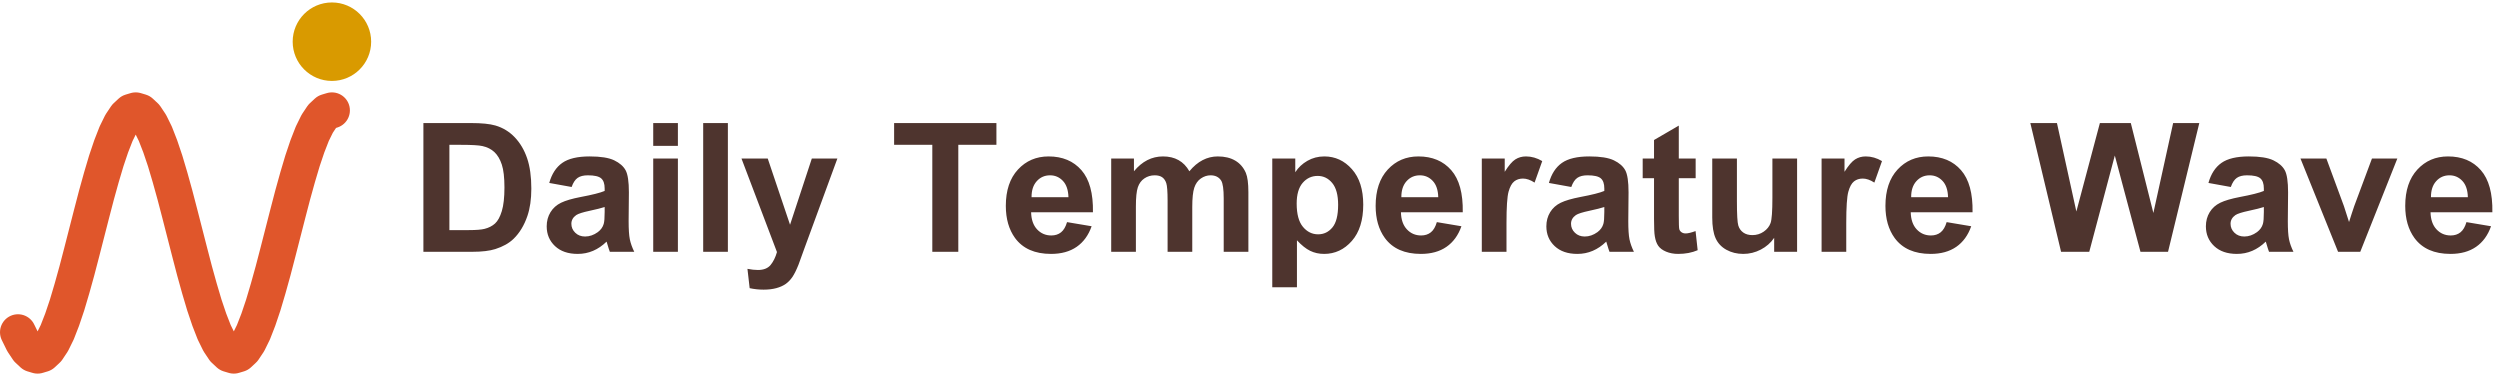
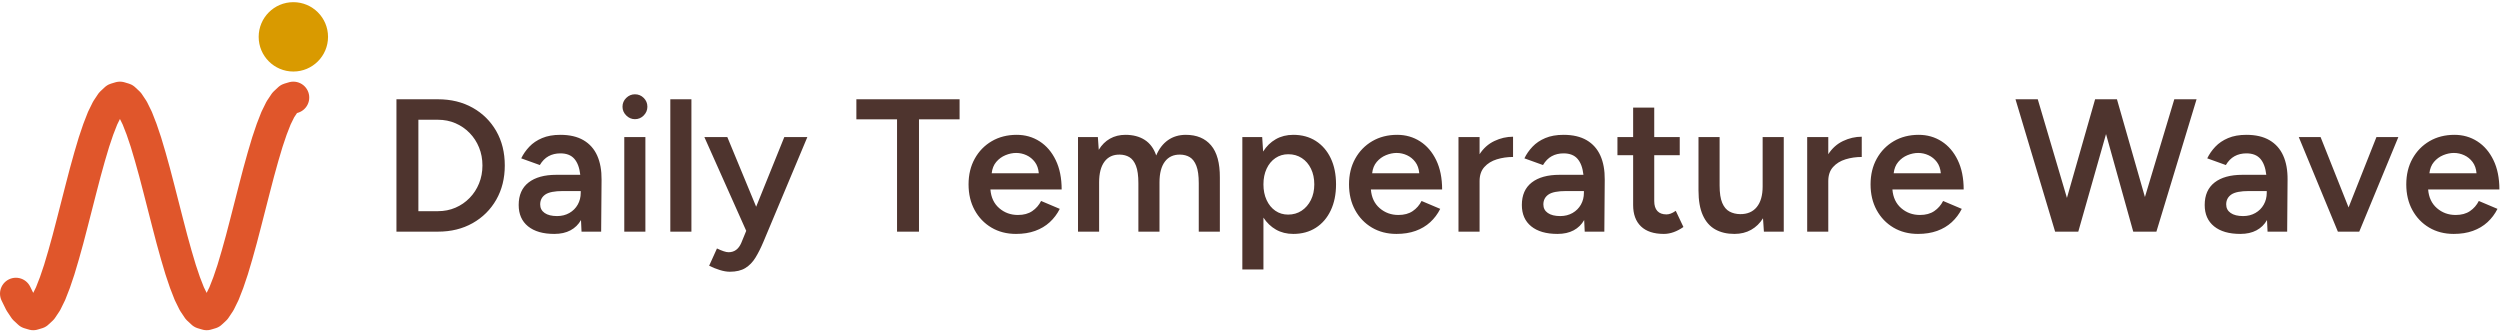
- <svg xmlns="http://www.w3.org/2000/svg" viewBox="0 0 1529 229">
+ <svg xmlns="http://www.w3.org/2000/svg" viewBox="0 0 1730 229">
  <g id="icon" transform="translate(-13 -7.5)">
    <circle cx="216" cy="33" r="24" fill="#d99a00" />
    <path d="M24.0 210.7 L27.0 216.8 L30.0 221.3 L33.0 224.1 L36.0 225.0 L39.0 224.1 L42.0 221.3 L45.0 216.8 L48.0 210.7 L51.0 203.0 L54.0 194.1 L57.0 184.0 L60.0 173.2 L63.0 161.7 L66.0 150.0 L69.0 138.3 L72.0 126.8 L75.0 116.0 L78.0 105.9 L81.0 97.0 L84.0 89.3 L87.0 83.2 L90.0 78.7 L93.0 75.9 L96.0 75.0 L99.0 75.9 L102.0 78.7 L105.0 83.2 L108.0 89.3 L111.0 97.0 L114.0 105.9 L117.0 116.0 L120.0 126.8 L123.0 138.3 L126.0 150.0 L129.0 161.7 L132.0 173.2 L135.0 184.0 L138.0 194.1 L141.0 203.0 L144.0 210.7 L147.0 216.8 L150.0 221.3 L153.0 224.1 L156.0 225.0 L159.0 224.1 L162.0 221.3 L165.0 216.8 L168.0 210.7 L171.0 203.0 L174.0 194.1 L177.0 184.0 L180.0 173.2 L183.0 161.7 L186.0 150.0 L189.0 138.3 L192.0 126.8 L195.0 116.0 L198.0 105.9 L201.0 97.0 L204.0 89.3 L207.0 83.2 L210.0 78.7 L213.0 75.9 L216.0 75.0" fill="none" stroke="#e0562b" stroke-width="22" stroke-linecap="round" stroke-linejoin="round" />
  </g>
-   <path id="wordmark" fill="#4e342e" d="M258.95 75.26H288.01Q297.84 75.26 302.99 76.76Q309.92 78.8 314.86 84.01Q319.8 89.22 322.38 96.77Q324.96 104.32 324.96 115.38Q324.96 125.1 322.54 132.14Q319.59 140.73 314.11 146.05Q309.97 150.08 302.94 152.33Q297.67 154 288.87 154H258.95ZM274.85 88.58V140.73H286.72Q293.38 140.73 296.33 139.98Q300.2 139.01 302.75 136.71Q305.3 134.4 306.91 129.1Q308.52 123.81 308.52 114.68Q308.52 105.55 306.91 100.67Q305.3 95.78 302.4 93.04Q299.5 90.3 295.04 89.33Q291.71 88.58 281.99 88.58ZM349.61 114.36 335.92 111.89Q338.23 103.62 343.87 99.64Q349.51 95.67 360.62 95.67Q370.72 95.67 375.66 98.06Q380.6 100.45 382.62 104.13Q384.63 107.81 384.63 117.64L384.47 135.25Q384.47 142.77 385.2 146.35Q385.92 149.92 387.91 154H372.98Q372.39 152.5 371.53 149.54Q371.15 148.2 370.99 147.77Q367.12 151.53 362.72 153.41Q358.31 155.29 353.32 155.29Q344.51 155.29 339.44 150.51Q334.36 145.73 334.36 138.42Q334.36 133.59 336.67 129.8Q338.98 126.02 343.14 124Q347.3 121.99 355.15 120.48Q365.73 118.5 369.81 116.78V115.27Q369.81 110.92 367.66 109.07Q365.51 107.22 359.55 107.22Q355.52 107.22 353.27 108.8Q351.01 110.39 349.61 114.36ZM369.81 126.61Q366.91 127.57 360.62 128.92Q354.34 130.26 352.41 131.55Q349.45 133.64 349.45 136.87Q349.45 140.04 351.82 142.34Q354.18 144.65 357.83 144.65Q361.91 144.65 365.62 141.97Q368.36 139.93 369.22 136.97Q369.81 135.04 369.81 129.62ZM399.51 89.22V75.26H414.6V89.22ZM399.51 154V96.96H414.6V154ZM430.07 154V75.26H445.17V154ZM453.49 96.96H469.55L483.19 137.46L496.51 96.96H512.14L492 151.85L488.4 161.79Q486.42 166.78 484.62 169.42Q482.82 172.05 480.48 173.69Q478.14 175.32 474.73 176.24Q471.32 177.15 467.03 177.15Q462.67 177.15 458.49 176.24L457.14 164.42Q460.69 165.12 463.53 165.12Q468.8 165.12 471.32 162.03Q473.85 158.94 475.19 154.16ZM570.2 154V88.58H546.84V75.26H609.41V88.58H586.1V154ZM652.6 135.85 667.64 138.37Q664.74 146.64 658.48 150.97Q652.22 155.29 642.82 155.29Q627.94 155.29 620.8 145.57Q615.16 137.78 615.16 125.91Q615.16 111.73 622.57 103.7Q629.98 95.67 641.32 95.67Q654.05 95.67 661.41 104.08Q668.76 112.48 668.44 129.83H630.63Q630.79 136.54 634.28 140.28Q637.77 144.01 642.98 144.01Q646.53 144.01 648.94 142.08Q651.36 140.14 652.6 135.85ZM653.46 120.59Q653.29 114.04 650.07 110.63Q646.85 107.22 642.23 107.22Q637.29 107.22 634.07 110.82Q630.84 114.42 630.9 120.59ZM679.61 96.96H693.52V104.75Q700.99 95.67 711.3 95.67Q716.78 95.67 720.81 97.93Q724.84 100.18 727.42 104.75Q731.18 100.18 735.53 97.93Q739.88 95.67 744.82 95.67Q751.1 95.67 755.45 98.22Q759.8 100.77 761.95 105.71Q763.51 109.37 763.51 117.53V154H748.42V121.4Q748.42 112.91 746.86 110.44Q744.76 107.22 740.41 107.22Q737.25 107.22 734.45 109.15Q731.66 111.08 730.42 114.82Q729.19 118.55 729.19 126.61V154H714.1V122.74Q714.1 114.42 713.29 112Q712.48 109.58 710.79 108.4Q709.1 107.22 706.2 107.22Q702.71 107.22 699.92 109.1Q697.12 110.98 695.91 114.52Q694.71 118.07 694.71 126.29V154H679.61ZM778.12 96.96H792.19V105.34Q794.93 101.04 799.6 98.36Q804.28 95.67 809.97 95.67Q819.91 95.67 826.83 103.46Q833.76 111.25 833.76 125.16Q833.76 139.44 826.78 147.37Q819.8 155.29 809.86 155.29Q805.14 155.29 801.3 153.41Q797.46 151.53 793.21 146.96V175.7H778.12ZM793.05 124.51Q793.05 134.13 796.86 138.72Q800.68 143.31 806.16 143.31Q811.42 143.31 814.91 139.1Q818.4 134.88 818.4 125.26Q818.4 116.29 814.8 111.94Q811.21 107.59 805.89 107.59Q800.36 107.59 796.7 111.86Q793.05 116.13 793.05 124.51ZM878.77 135.85 893.81 138.37Q890.91 146.64 884.65 150.97Q878.4 155.29 869 155.29Q854.12 155.29 846.98 145.57Q841.34 137.78 841.34 125.91Q841.34 111.73 848.75 103.7Q856.16 95.67 867.49 95.67Q880.22 95.67 887.58 104.08Q894.94 112.48 894.62 129.83H856.81Q856.97 136.54 860.46 140.28Q863.95 144.01 869.16 144.01Q872.7 144.01 875.12 142.08Q877.54 140.14 878.77 135.85ZM879.63 120.59Q879.47 114.04 876.25 110.63Q873.03 107.22 868.41 107.22Q863.47 107.22 860.24 110.82Q857.02 114.42 857.07 120.59ZM921.37 154H906.27V96.96H920.29V105.07Q923.89 99.32 926.76 97.5Q929.64 95.67 933.29 95.67Q938.45 95.67 943.23 98.52L938.55 111.68Q934.74 109.21 931.46 109.21Q928.29 109.21 926.09 110.95Q923.89 112.7 922.63 117.26Q921.37 121.83 921.37 136.38ZM961 114.36 947.31 111.89Q949.62 103.62 955.26 99.64Q960.9 95.67 972.02 95.67Q982.11 95.67 987.05 98.06Q992 100.45 994.01 104.13Q996.02 107.81 996.02 117.64L995.86 135.25Q995.86 142.77 996.59 146.35Q997.31 149.92 999.3 154H984.37Q983.78 152.5 982.92 149.54Q982.54 148.2 982.38 147.77Q978.51 151.53 974.11 153.41Q969.71 155.29 964.71 155.29Q955.9 155.29 950.83 150.51Q945.75 145.73 945.75 138.42Q945.75 133.59 948.06 129.8Q950.37 126.02 954.53 124Q958.7 121.99 966.54 120.48Q977.12 118.5 981.2 116.78V115.27Q981.2 110.92 979.05 109.07Q976.9 107.22 970.94 107.22Q966.91 107.22 964.66 108.8Q962.4 110.39 961 114.36ZM981.2 126.61Q978.3 127.57 972.02 128.92Q965.73 130.26 963.8 131.55Q960.84 133.64 960.84 136.87Q960.84 140.04 963.21 142.34Q965.57 144.65 969.22 144.65Q973.3 144.65 977.01 141.97Q979.75 139.93 980.61 136.97Q981.2 135.04 981.2 129.62ZM1037.06 96.96V108.99H1026.75V131.98Q1026.75 138.96 1027.04 140.12Q1027.34 141.27 1028.39 142.02Q1029.43 142.77 1030.94 142.77Q1033.03 142.77 1037.01 141.32L1038.29 153.03Q1033.03 155.29 1026.37 155.29Q1022.29 155.29 1019.01 153.92Q1015.74 152.55 1014.21 150.37Q1012.67 148.2 1012.08 144.49Q1011.6 141.86 1011.6 133.86V108.99H1004.67V96.96H1011.6V85.63L1026.75 76.82V96.96ZM1085.08 154V145.46Q1081.96 150.03 1076.89 152.66Q1071.81 155.29 1066.17 155.29Q1060.42 155.29 1055.86 152.76Q1051.29 150.24 1049.25 145.67Q1047.21 141.11 1047.21 133.05V96.96H1062.3V123.17Q1062.3 135.2 1063.14 137.91Q1063.97 140.63 1066.17 142.21Q1068.37 143.79 1071.76 143.79Q1075.62 143.79 1078.69 141.67Q1081.75 139.55 1082.88 136.41Q1084 133.27 1084 121.02V96.96H1099.1V154ZM1129.17 154H1114.08V96.96H1128.1V105.07Q1131.7 99.32 1134.57 97.5Q1137.45 95.67 1141.1 95.67Q1146.25 95.67 1151.03 98.52L1146.36 111.68Q1142.55 109.21 1139.27 109.21Q1136.1 109.21 1133.9 110.95Q1131.7 112.7 1130.44 117.26Q1129.17 121.83 1129.17 136.38ZM1190.57 135.85 1205.6 138.37Q1202.7 146.64 1196.45 150.97Q1190.19 155.29 1180.79 155.29Q1165.91 155.29 1158.77 145.57Q1153.13 137.78 1153.13 125.91Q1153.13 111.73 1160.54 103.7Q1167.95 95.67 1179.29 95.67Q1192.02 95.67 1199.37 104.08Q1206.73 112.48 1206.41 129.83H1168.6Q1168.76 136.54 1172.25 140.28Q1175.74 144.01 1180.95 144.01Q1184.5 144.01 1186.91 142.08Q1189.33 140.14 1190.57 135.85ZM1191.42 120.59Q1191.26 114.04 1188.04 110.63Q1184.82 107.22 1180.2 107.22Q1175.26 107.22 1172.04 110.82Q1168.81 114.42 1168.87 120.59ZM1260.55 154 1241.75 75.26H1258.03L1269.9 129.35L1284.29 75.26H1303.2L1317 130.26L1329.09 75.26H1345.09L1325.97 154H1309.11L1293.42 95.13L1277.79 154ZM1364.37 114.36 1350.68 111.89Q1352.99 103.62 1358.63 99.64Q1364.27 95.67 1375.38 95.67Q1385.48 95.67 1390.42 98.06Q1395.37 100.45 1397.38 104.13Q1399.39 107.81 1399.39 117.64L1399.23 135.25Q1399.23 142.77 1399.96 146.35Q1400.68 149.92 1402.67 154H1387.74Q1387.15 152.5 1386.29 149.54Q1385.91 148.2 1385.75 147.77Q1381.88 151.53 1377.48 153.41Q1373.08 155.29 1368.08 155.29Q1359.27 155.29 1354.2 150.51Q1349.12 145.73 1349.12 138.42Q1349.12 133.59 1351.43 129.8Q1353.74 126.02 1357.9 124Q1362.06 121.99 1369.91 120.48Q1380.49 118.5 1384.57 116.78V115.27Q1384.57 110.92 1382.42 109.07Q1380.27 107.22 1374.31 107.22Q1370.28 107.22 1368.03 108.8Q1365.77 110.39 1364.37 114.36ZM1384.57 126.61Q1381.67 127.57 1375.38 128.92Q1369.1 130.26 1367.17 131.55Q1364.21 133.64 1364.21 136.87Q1364.21 140.04 1366.58 142.34Q1368.94 144.65 1372.59 144.65Q1376.67 144.65 1380.38 141.97Q1383.12 139.93 1383.98 136.97Q1384.57 135.04 1384.57 129.62ZM1429.96 154 1406.97 96.96H1422.81L1433.55 126.07L1436.67 135.79Q1437.9 132.09 1438.23 130.9Q1438.98 128.49 1439.84 126.07L1450.69 96.96H1466.21L1443.54 154ZM1508.48 135.85 1523.52 138.37Q1520.62 146.64 1514.36 150.97Q1508.1 155.29 1498.71 155.29Q1483.83 155.29 1476.68 145.57Q1471.04 137.78 1471.04 125.91Q1471.04 111.73 1478.46 103.7Q1485.87 95.67 1497.2 95.67Q1509.93 95.67 1517.29 104.08Q1524.65 112.48 1524.33 129.83H1486.51Q1486.67 136.54 1490.17 140.28Q1493.66 144.01 1498.87 144.01Q1502.41 144.01 1504.83 142.08Q1507.25 140.14 1508.48 135.85ZM1509.34 120.59Q1509.18 114.04 1505.96 110.63Q1502.73 107.22 1498.11 107.22Q1493.17 107.22 1489.95 110.82Q1486.73 114.42 1486.78 120.59Z" />
+   <path id="wordmark" fill="#4e342e" d="M274.34 160.30V68.70H303.09Q316.65 68.70 327.07 74.55Q337.50 80.40 343.41 90.71Q349.31 101.02 349.31 114.50Q349.31 127.85 343.41 138.19Q337.50 148.52 327.07 154.41Q316.65 160.30 303.09 160.30ZM289.52 146.13H303.09Q309.59 146.13 315.18 143.72Q320.77 141.31 324.97 136.99Q329.18 132.68 331.51 126.92Q333.85 121.17 333.85 114.50Q333.85 107.83 331.51 102.08Q329.18 96.32 324.97 92.01Q320.77 87.69 315.18 85.28Q309.59 82.87 303.09 82.87H289.52ZM383.59 161.87Q371.88 161.87 365.40 156.62Q358.93 151.36 358.93 141.85Q358.93 131.60 365.78 126.28Q372.63 120.97 384.99 120.97H401.55Q400.74 113.69 397.45 109.91Q394.17 106.13 387.80 106.13Q383.13 106.13 379.56 108.11Q375.99 110.09 373.56 114.21L360.68 109.57Q362.77 105.24 366.29 101.52Q369.80 97.81 375.11 95.56Q380.41 93.30 387.80 93.30Q397.41 93.30 403.78 97.02Q410.15 100.74 413.26 107.67Q416.37 114.59 416.28 124.39L416.00 160.30H402.42L402.05 152.27Q399.42 156.90 394.77 159.39Q390.13 161.87 383.59 161.87ZM385.50 149.52Q390.28 149.52 394.00 147.39Q397.72 145.26 399.79 141.60Q401.86 137.94 401.86 133.42V132.20H389.60Q380.84 132.20 377.33 134.63Q373.81 137.07 373.81 141.47Q373.81 145.24 376.89 147.38Q379.97 149.52 385.50 149.52ZM432.00 160.30V94.87H446.61V160.30ZM439.38 82.47Q435.93 82.47 433.35 79.89Q430.77 77.31 430.77 73.86Q430.77 70.29 433.35 67.77Q435.93 65.25 439.38 65.25Q442.95 65.25 445.47 67.77Q447.99 70.29 447.99 73.86Q447.99 77.31 445.47 79.89Q442.95 82.47 439.38 82.47ZM463.86 160.30V68.70H478.46V160.30ZM505.02 188.04Q501.86 188.04 498.03 186.83Q494.19 185.63 490.73 183.89L496.14 171.93Q498.70 173.18 500.75 173.86Q502.79 174.54 504.16 174.54Q507.22 174.54 509.42 172.90Q511.61 171.26 512.96 168.10L516.39 159.74L487.43 94.87H503.31L523.26 143.06L542.73 94.87H558.68L528.31 167.28Q525.67 173.56 522.81 178.24Q519.95 182.92 515.79 185.48Q511.63 188.04 505.02 188.04ZM620.75 160.30V82.59H592.61V68.70H664.03V82.59H635.94V160.30ZM703.08 161.87Q693.47 161.87 686.07 157.49Q678.67 153.10 674.45 145.38Q670.24 137.66 670.24 127.59Q670.24 117.51 674.53 109.79Q678.82 102.07 686.33 97.68Q693.83 93.30 703.56 93.30Q712.38 93.30 719.42 97.82Q726.46 102.33 730.56 110.81Q734.67 119.29 734.67 131.13H685.37Q686.02 139.34 691.46 144.05Q696.89 148.76 704.40 148.76Q710.39 148.76 714.33 146.07Q718.27 143.37 720.44 139.07L733.36 144.54Q730.68 149.85 726.41 153.77Q722.14 157.68 716.30 159.78Q710.47 161.87 703.08 161.87ZM686.25 119.90H718.85Q718.46 115.21 716.12 112.11Q713.78 109.01 710.37 107.43Q706.95 105.84 703.18 105.84Q699.54 105.84 695.80 107.38Q692.06 108.92 689.41 112.04Q686.77 115.15 686.25 119.90ZM745.98 160.30V94.87H759.73L760.34 103.67Q763.41 98.59 768.10 95.95Q772.79 93.30 778.81 93.30Q786.70 93.30 792.16 96.81Q797.62 100.31 800.10 107.58Q803.02 100.65 808.26 96.97Q813.51 93.30 820.59 93.30Q831.88 93.30 838.05 100.57Q844.22 107.84 844.14 122.87V160.30H829.54V126.80Q829.54 118.98 827.87 114.73Q826.20 110.48 823.33 108.76Q820.47 107.04 816.64 106.99Q809.80 106.87 806.08 111.86Q802.37 116.84 802.37 126.16V160.30H787.76V126.80Q787.76 118.98 786.09 114.73Q784.42 110.48 781.55 108.76Q778.69 107.04 774.86 106.99Q768.02 106.87 764.30 111.86Q760.59 116.84 760.59 126.16V160.30ZM859.70 186.47V94.87H873.44L874.08 104.87Q877.53 99.37 882.83 96.34Q888.13 93.30 894.97 93.30Q903.89 93.30 910.53 97.54Q917.18 101.79 920.86 109.48Q924.54 117.17 924.54 127.59Q924.54 137.87 920.86 145.63Q917.18 153.38 910.53 157.63Q903.89 161.87 894.97 161.87Q888.19 161.87 882.97 158.89Q877.76 155.91 874.30 150.59V186.47ZM891.37 148.50Q896.65 148.50 900.71 145.82Q904.76 143.14 907.13 138.42Q909.49 133.71 909.49 127.58Q909.49 121.46 907.20 116.75Q904.92 112.04 900.85 109.38Q896.79 106.73 891.50 106.73Q886.50 106.73 882.59 109.38Q878.68 112.04 876.49 116.76Q874.30 121.47 874.30 127.59Q874.30 133.71 876.49 138.44Q878.67 143.17 882.53 145.84Q886.38 148.50 891.37 148.50ZM966.37 161.87Q956.76 161.87 949.36 157.49Q941.95 153.10 937.74 145.38Q933.52 137.66 933.52 127.59Q933.52 117.51 937.81 109.79Q942.10 102.07 949.61 97.68Q957.12 93.30 966.84 93.30Q975.66 93.30 982.70 97.82Q989.74 102.33 993.85 110.81Q997.95 119.29 997.95 131.13H948.65Q949.30 139.34 954.74 144.05Q960.18 148.76 967.68 148.76Q973.68 148.76 977.62 146.07Q981.56 143.37 983.72 139.07L996.64 144.54Q993.97 149.85 989.70 153.77Q985.42 157.68 979.59 159.78Q973.76 161.87 966.37 161.87ZM949.53 119.90H982.13Q981.74 115.21 979.40 112.11Q977.07 109.01 973.65 107.43Q970.23 105.84 966.46 105.84Q962.83 105.84 959.08 107.38Q955.34 108.92 952.70 112.04Q950.05 115.15 949.53 119.90ZM1009.27 160.30V94.87H1023.87V106.72Q1027.84 100.57 1034.09 97.59Q1040.34 94.61 1047.03 94.61V108.62Q1041.11 108.62 1035.81 110.25Q1030.51 111.88 1027.19 115.56Q1023.87 119.24 1023.87 125.29V160.30ZM1077.78 161.87Q1066.08 161.87 1059.60 156.62Q1053.12 151.36 1053.12 141.85Q1053.12 131.60 1059.98 126.28Q1066.83 120.97 1079.19 120.97H1095.74Q1094.94 113.69 1091.65 109.91Q1088.36 106.13 1082.00 106.13Q1077.33 106.13 1073.76 108.11Q1070.19 110.09 1067.76 114.21L1054.88 109.57Q1056.97 105.24 1060.49 101.52Q1064.00 97.81 1069.30 95.56Q1074.61 93.30 1082.00 93.30Q1091.61 93.30 1097.98 97.02Q1104.34 100.74 1107.46 107.67Q1110.57 114.59 1110.48 124.39L1110.20 160.30H1096.62L1096.25 152.27Q1093.61 156.90 1088.97 159.39Q1084.33 161.87 1077.78 161.87ZM1079.70 149.52Q1084.48 149.52 1088.20 147.39Q1091.91 145.26 1093.99 141.60Q1096.06 137.94 1096.06 133.42V132.20H1083.80Q1075.03 132.20 1071.52 134.63Q1068.01 137.07 1068.01 141.47Q1068.01 145.24 1071.09 147.38Q1074.17 149.52 1079.70 149.52ZM1151.39 161.87Q1141.01 161.87 1135.57 156.67Q1130.13 151.47 1130.13 141.86V107.41H1119.27V94.87H1130.13V74.46H1144.73V94.87H1162.38V107.41H1144.73V139.11Q1144.73 143.66 1146.89 146.02Q1149.06 148.37 1153.19 148.37Q1154.53 148.37 1156.07 147.83Q1157.60 147.29 1159.63 145.89L1164.93 157.08Q1161.62 159.40 1158.20 160.63Q1154.77 161.87 1151.39 161.87ZM1200.19 161.87Q1192.50 161.87 1186.93 158.74Q1181.36 155.61 1178.36 148.95Q1175.36 142.30 1175.36 131.77V94.87H1189.97V128.37Q1189.97 136.14 1191.79 140.41Q1193.61 144.69 1196.85 146.41Q1200.09 148.13 1204.21 148.18Q1211.65 148.24 1215.70 143.26Q1219.75 138.27 1219.75 129.01V94.87H1234.36V160.30H1220.62L1220.00 151.05Q1216.78 156.23 1211.76 159.05Q1206.73 161.87 1200.19 161.87ZM1250.57 160.30V94.87H1265.17V106.72Q1269.14 100.57 1275.39 97.59Q1281.64 94.61 1288.33 94.61V108.62Q1282.41 108.62 1277.11 110.25Q1271.81 111.88 1268.49 115.56Q1265.17 119.24 1265.17 125.29V160.30ZM1327.27 161.87Q1317.66 161.87 1310.26 157.49Q1302.86 153.10 1298.64 145.38Q1294.43 137.66 1294.43 127.59Q1294.43 117.51 1298.72 109.79Q1303.01 102.07 1310.51 97.68Q1318.02 93.30 1327.74 93.30Q1336.57 93.30 1343.61 97.82Q1350.65 102.33 1354.75 110.81Q1358.86 119.29 1358.86 131.13H1309.55Q1310.21 139.34 1315.64 144.05Q1321.08 148.76 1328.59 148.76Q1334.58 148.76 1338.52 146.07Q1342.46 143.37 1344.63 139.07L1357.55 144.54Q1354.87 149.85 1350.60 153.77Q1346.33 157.68 1340.49 159.78Q1334.66 161.87 1327.27 161.87ZM1310.43 119.90H1343.04Q1342.64 115.21 1340.31 112.11Q1337.97 109.01 1334.55 107.43Q1331.14 105.84 1327.37 105.84Q1323.73 105.84 1319.99 107.38Q1316.24 108.92 1313.60 112.04Q1310.96 115.15 1310.43 119.90ZM1422.14 160.30 1394.72 68.70H1410.13L1430.32 136.95L1449.81 68.70H1464.93L1484.29 136.34L1504.61 68.70H1520.02L1492.23 160.30H1476.20L1457.37 92.77L1438.17 160.30ZM1550.31 161.87Q1538.60 161.87 1532.13 156.62Q1525.65 151.36 1525.65 141.85Q1525.65 131.60 1532.50 126.28Q1539.35 120.97 1551.71 120.97H1568.27Q1567.46 113.69 1564.18 109.91Q1560.89 106.13 1554.52 106.13Q1549.85 106.13 1546.29 108.11Q1542.72 110.09 1540.29 114.21L1527.41 109.57Q1529.50 105.24 1533.01 101.52Q1536.53 97.81 1541.83 95.56Q1547.13 93.30 1554.52 93.30Q1564.14 93.30 1570.50 97.02Q1576.87 100.74 1579.98 107.67Q1583.10 114.59 1583.00 124.39L1582.72 160.30H1569.15L1568.77 152.27Q1566.14 156.90 1561.49 159.39Q1556.85 161.87 1550.31 161.87ZM1552.22 149.52Q1557.00 149.52 1560.72 147.39Q1564.44 145.26 1566.51 141.60Q1568.59 137.94 1568.59 133.42V132.20H1556.33Q1547.56 132.20 1544.05 134.63Q1540.53 137.07 1540.53 141.47Q1540.53 145.24 1543.62 147.38Q1546.70 149.52 1552.22 149.52ZM1617.81 160.30 1590.76 94.87H1605.85L1625.21 143.54L1644.49 94.87H1659.65L1632.60 160.30ZM1697.99 161.87Q1688.38 161.87 1680.98 157.49Q1673.58 153.10 1669.36 145.38Q1665.14 137.66 1665.14 127.59Q1665.14 117.51 1669.43 109.79Q1673.73 102.07 1681.23 97.68Q1688.74 93.30 1698.46 93.30Q1707.28 93.30 1714.32 97.82Q1721.36 102.33 1725.47 110.81Q1729.58 119.29 1729.58 131.13H1680.27Q1680.93 139.34 1686.36 144.05Q1691.80 148.76 1699.30 148.76Q1705.30 148.76 1709.24 146.07Q1713.18 143.37 1715.34 139.07L1728.26 144.54Q1725.59 149.85 1721.32 153.77Q1717.05 157.68 1711.21 159.78Q1705.38 161.87 1697.99 161.87ZM1681.15 119.90H1713.75Q1713.36 115.21 1711.03 112.11Q1708.69 109.01 1705.27 107.43Q1701.86 105.84 1698.09 105.84Q1694.45 105.84 1690.71 107.38Q1686.96 108.92 1684.32 112.04Q1681.68 115.15 1681.15 119.90Z" />
</svg>
